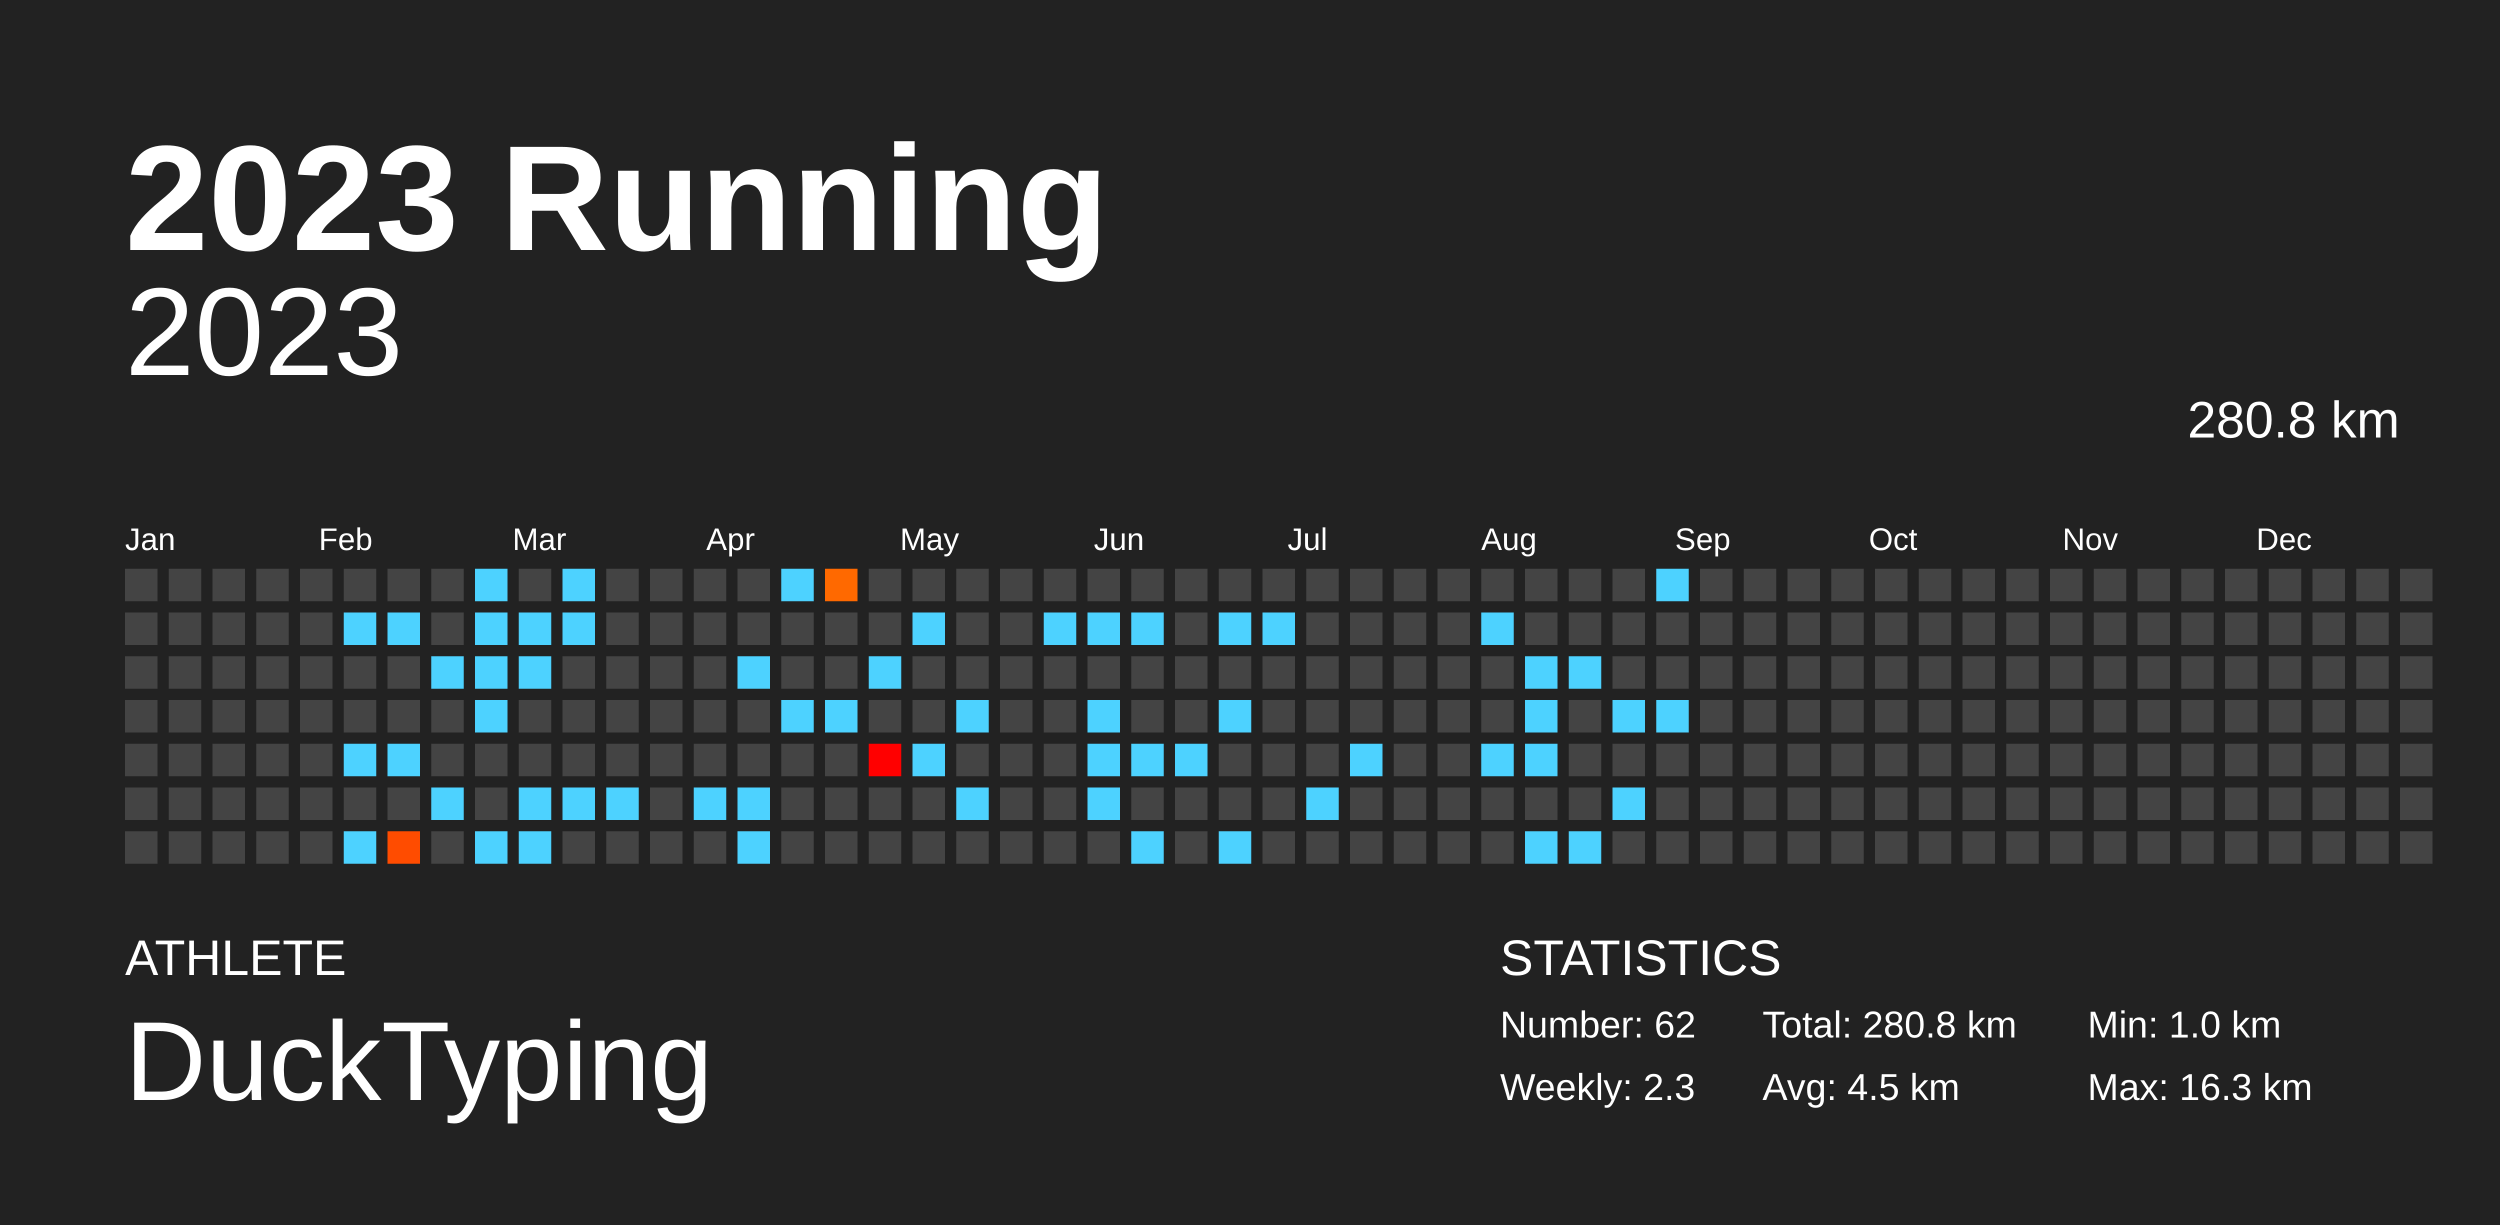
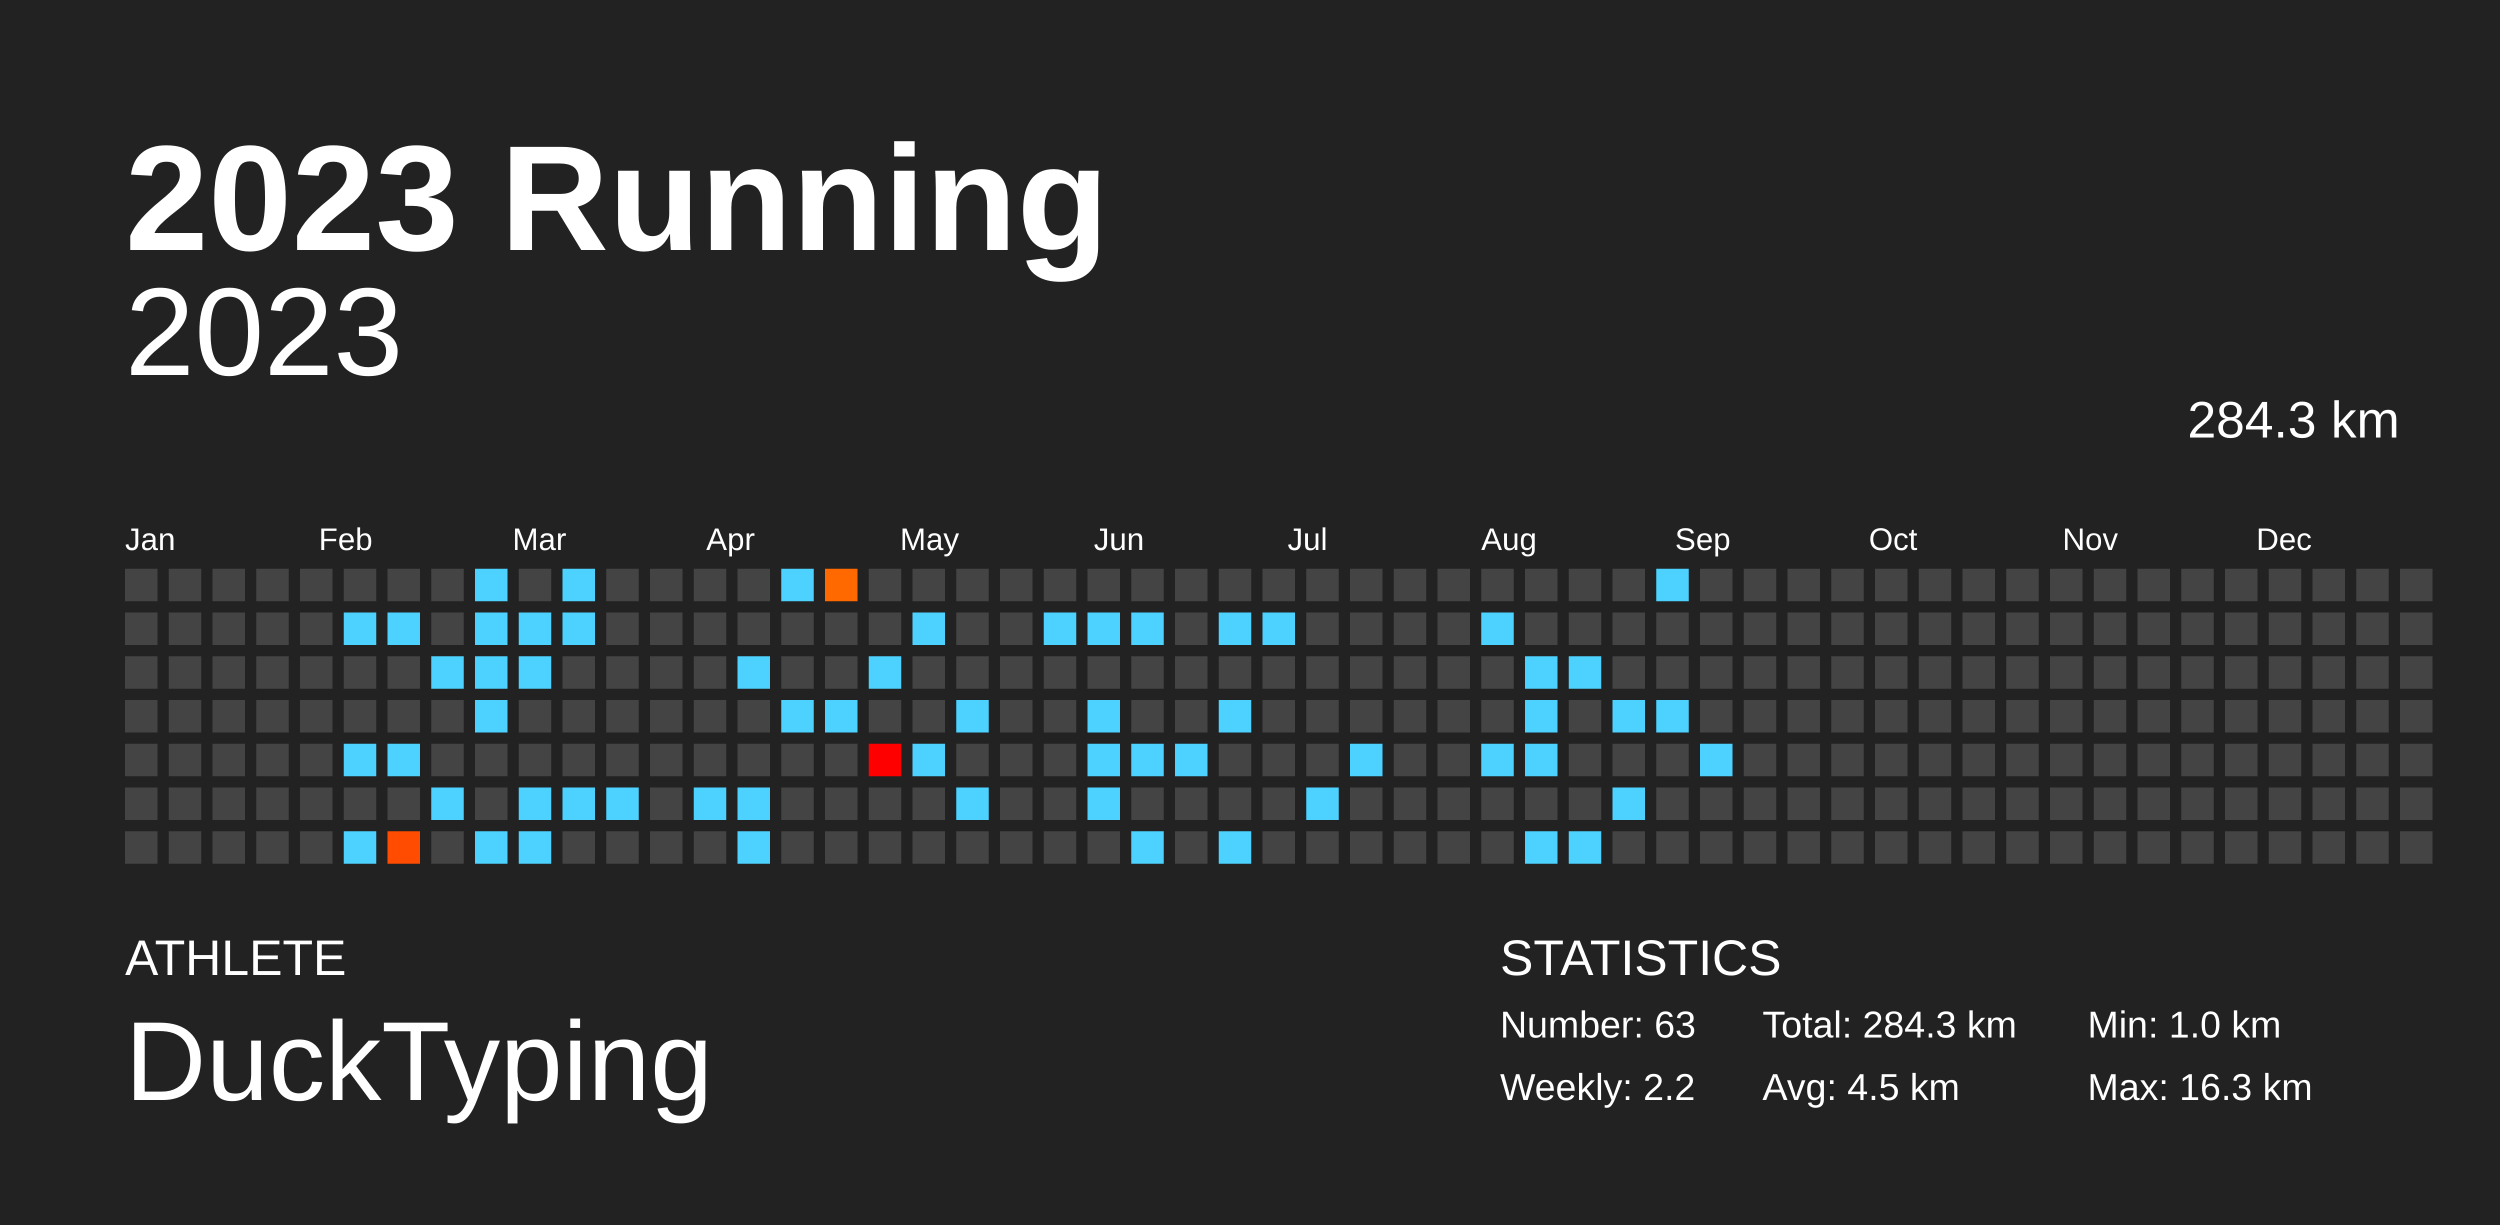
<svg xmlns="http://www.w3.org/2000/svg" baseProfile="full" height="98mm" version="1.1" viewBox="0,0,200,98" width="200mm">
  <defs />
  <rect fill="#222222" height="98" width="200" x="0" y="0" />
  <text fill="#FFFFFF" style="font-size:12px; font-family:Arial; font-weight:bold;" x="10" y="20">2023 Running</text>
  <text fill="#FFFFFF" style="font-size:4px; font-family:Arial" x="10" y="78">ATHLETE</text>
  <text fill="#FFFFFF" style="font-size:9px; font-family:Arial" x="10" y="88">DuckTyping</text>
  <text fill="#FFFFFF" style="font-size:4px; font-family:Arial" x="120" y="78">STATISTICS</text>
-   <text fill="#FFFFFF" style="font-size:3px; font-family:Arial" x="120" y="83">Number: 62</text>
-   <text fill="#FFFFFF" style="font-size:3px; font-family:Arial" x="120" y="88">Weekly: 2.3</text>
-   <text fill="#FFFFFF" style="font-size:3px; font-family:Arial" x="141" y="83">Total: 280.8 km</text>
+   <text fill="#FFFFFF" style="font-size:3px; font-family:Arial" x="120" y="83">Number: 63</text>
+   <text fill="#FFFFFF" style="font-size:3px; font-family:Arial" x="120" y="88">Weekly: 2.2</text>
+   <text fill="#FFFFFF" style="font-size:3px; font-family:Arial" x="141" y="83">Total: 284.3 km</text>
  <text fill="#FFFFFF" style="font-size:3px; font-family:Arial" x="141" y="88">Avg: 4.5 km</text>
  <text fill="#FFFFFF" style="font-size:3px; font-family:Arial" x="167" y="83">Min: 1.0 km</text>
  <text fill="#FFFFFF" style="font-size:3px; font-family:Arial" x="167" y="88">Max: 16.3 km</text>
  <text alignment-baseline="hanging" fill="#FFFFFF" style="font-size:10.0px; font-family:Arial;" x="10" y="30">2023</text>
-   <text alignment-baseline="hanging" fill="#FFFFFF" style="font-size:4.125px; font-family:Arial;" x="175" y="35">280.8 km</text>
+   <text alignment-baseline="hanging" fill="#FFFFFF" style="font-size:4.125px; font-family:Arial;" x="175" y="35">284.3 km</text>
  <text fill="#FFFFFF" style="font-size:2.5px; font-family:Arial" x="10.0" y="44">Jan</text>
  <text fill="#FFFFFF" style="font-size:2.5px; font-family:Arial" x="25.5" y="44">Feb</text>
  <text fill="#FFFFFF" style="font-size:2.5px; font-family:Arial" x="41.0" y="44">Mar</text>
  <text fill="#FFFFFF" style="font-size:2.5px; font-family:Arial" x="56.5" y="44">Apr</text>
  <text fill="#FFFFFF" style="font-size:2.5px; font-family:Arial" x="72.0" y="44">May</text>
  <text fill="#FFFFFF" style="font-size:2.5px; font-family:Arial" x="87.5" y="44">Jun</text>
  <text fill="#FFFFFF" style="font-size:2.5px; font-family:Arial" x="103.0" y="44">Jul</text>
  <text fill="#FFFFFF" style="font-size:2.5px; font-family:Arial" x="118.5" y="44">Aug</text>
  <text fill="#FFFFFF" style="font-size:2.5px; font-family:Arial" x="134.0" y="44">Sep</text>
  <text fill="#FFFFFF" style="font-size:2.5px; font-family:Arial" x="149.5" y="44">Oct</text>
  <text fill="#FFFFFF" style="font-size:2.5px; font-family:Arial" x="165.0" y="44">Nov</text>
  <text fill="#FFFFFF" style="font-size:2.5px; font-family:Arial" x="180.5" y="44">Dec</text>
  <rect fill="#444444" height="2.6" width="2.6" x="10.0" y="45.5" />
  <rect fill="#444444" height="2.6" width="2.6" x="10.0" y="49.0" />
  <rect fill="#444444" height="2.6" width="2.6" x="10.0" y="52.5" />
  <rect fill="#444444" height="2.6" width="2.6" x="10.0" y="56.0" />
  <rect fill="#444444" height="2.6" width="2.6" x="10.0" y="59.5" />
  <rect fill="#444444" height="2.6" width="2.6" x="10.0" y="63.0" />
  <rect fill="#444444" height="2.6" width="2.6" x="10.0" y="66.5" />
  <rect fill="#444444" height="2.6" width="2.6" x="13.5" y="45.5" />
  <rect fill="#444444" height="2.6" width="2.6" x="13.5" y="49.0" />
  <rect fill="#444444" height="2.6" width="2.6" x="13.5" y="52.5" />
  <rect fill="#444444" height="2.6" width="2.6" x="13.5" y="56.0" />
  <rect fill="#444444" height="2.6" width="2.6" x="13.5" y="59.5" />
  <rect fill="#444444" height="2.6" width="2.6" x="13.5" y="63.0" />
  <rect fill="#444444" height="2.6" width="2.6" x="13.5" y="66.5" />
  <rect fill="#444444" height="2.6" width="2.6" x="17.0" y="45.5" />
  <rect fill="#444444" height="2.6" width="2.6" x="17.0" y="49.0" />
  <rect fill="#444444" height="2.6" width="2.6" x="17.0" y="52.5" />
  <rect fill="#444444" height="2.6" width="2.6" x="17.0" y="56.0" />
  <rect fill="#444444" height="2.6" width="2.6" x="17.0" y="59.5" />
  <rect fill="#444444" height="2.6" width="2.6" x="17.0" y="63.0" />
  <rect fill="#444444" height="2.6" width="2.6" x="17.0" y="66.5" />
  <rect fill="#444444" height="2.6" width="2.6" x="20.5" y="45.5" />
  <rect fill="#444444" height="2.6" width="2.6" x="20.5" y="49.0" />
  <rect fill="#444444" height="2.6" width="2.6" x="20.5" y="52.5" />
  <rect fill="#444444" height="2.6" width="2.6" x="20.5" y="56.0" />
  <rect fill="#444444" height="2.6" width="2.6" x="20.5" y="59.5" />
  <rect fill="#444444" height="2.6" width="2.6" x="20.5" y="63.0" />
  <rect fill="#444444" height="2.6" width="2.6" x="20.5" y="66.5" />
  <rect fill="#444444" height="2.6" width="2.6" x="24.0" y="45.5" />
  <rect fill="#444444" height="2.6" width="2.6" x="24.0" y="49.0" />
  <rect fill="#444444" height="2.6" width="2.6" x="24.0" y="52.5" />
  <rect fill="#444444" height="2.6" width="2.6" x="24.0" y="56.0" />
  <rect fill="#444444" height="2.6" width="2.6" x="24.0" y="59.5" />
  <rect fill="#444444" height="2.6" width="2.6" x="24.0" y="63.0" />
  <rect fill="#444444" height="2.6" width="2.6" x="24.0" y="66.5" />
  <rect fill="#444444" height="2.6" width="2.6" x="27.5" y="45.5" />
  <rect fill="#4dd2ff" height="2.6" width="2.6" x="27.5" y="49.0" />
  <rect fill="#444444" height="2.6" width="2.6" x="27.5" y="52.5" />
  <rect fill="#444444" height="2.6" width="2.6" x="27.5" y="56.0" />
  <rect fill="#4dd2ff" height="2.6" width="2.6" x="27.5" y="59.5" />
  <rect fill="#444444" height="2.6" width="2.6" x="27.5" y="63.0" />
  <rect fill="#4dd2ff" height="2.6" width="2.6" x="27.5" y="66.5" />
  <rect fill="#444444" height="2.6" width="2.6" x="31.0" y="45.5" />
  <rect fill="#4dd2ff" height="2.6" width="2.6" x="31.0" y="49.0" />
  <rect fill="#444444" height="2.6" width="2.6" x="31.0" y="52.5" />
  <rect fill="#444444" height="2.6" width="2.6" x="31.0" y="56.0" />
  <rect fill="#4dd2ff" height="2.6" width="2.6" x="31.0" y="59.5" />
  <rect fill="#444444" height="2.6" width="2.6" x="31.0" y="63.0" />
  <rect fill="#ff4c00" height="2.6" width="2.6" x="31.0" y="66.5" />
  <rect fill="#444444" height="2.6" width="2.6" x="34.5" y="45.5" />
  <rect fill="#444444" height="2.6" width="2.6" x="34.5" y="49.0" />
  <rect fill="#4dd2ff" height="2.6" width="2.6" x="34.5" y="52.5" />
  <rect fill="#444444" height="2.6" width="2.6" x="34.5" y="56.0" />
  <rect fill="#444444" height="2.6" width="2.6" x="34.5" y="59.5" />
  <rect fill="#4dd2ff" height="2.6" width="2.6" x="34.5" y="63.0" />
  <rect fill="#444444" height="2.6" width="2.6" x="34.5" y="66.5" />
  <rect fill="#4dd2ff" height="2.6" width="2.6" x="38.0" y="45.5" />
  <rect fill="#4dd2ff" height="2.6" width="2.6" x="38.0" y="49.0" />
  <rect fill="#4dd2ff" height="2.6" width="2.6" x="38.0" y="52.5" />
  <rect fill="#4dd2ff" height="2.6" width="2.6" x="38.0" y="56.0" />
  <rect fill="#444444" height="2.6" width="2.6" x="38.0" y="59.5" />
  <rect fill="#444444" height="2.6" width="2.6" x="38.0" y="63.0" />
  <rect fill="#4dd2ff" height="2.6" width="2.6" x="38.0" y="66.5" />
  <rect fill="#444444" height="2.6" width="2.6" x="41.5" y="45.5" />
  <rect fill="#4dd2ff" height="2.6" width="2.6" x="41.5" y="49.0" />
  <rect fill="#4dd2ff" height="2.6" width="2.6" x="41.5" y="52.5" />
  <rect fill="#444444" height="2.6" width="2.6" x="41.5" y="56.0" />
  <rect fill="#444444" height="2.6" width="2.6" x="41.5" y="59.5" />
  <rect fill="#4dd2ff" height="2.6" width="2.6" x="41.5" y="63.0" />
  <rect fill="#4dd2ff" height="2.6" width="2.6" x="41.5" y="66.5" />
  <rect fill="#4dd2ff" height="2.6" width="2.6" x="45.0" y="45.5" />
  <rect fill="#4dd2ff" height="2.6" width="2.6" x="45.0" y="49.0" />
  <rect fill="#444444" height="2.6" width="2.6" x="45.0" y="52.5" />
  <rect fill="#444444" height="2.6" width="2.6" x="45.0" y="56.0" />
  <rect fill="#444444" height="2.6" width="2.6" x="45.0" y="59.5" />
  <rect fill="#4dd2ff" height="2.6" width="2.6" x="45.0" y="63.0" />
  <rect fill="#444444" height="2.6" width="2.6" x="45.0" y="66.5" />
  <rect fill="#444444" height="2.6" width="2.6" x="48.5" y="45.5" />
  <rect fill="#444444" height="2.6" width="2.6" x="48.5" y="49.0" />
  <rect fill="#444444" height="2.6" width="2.6" x="48.5" y="52.5" />
  <rect fill="#444444" height="2.6" width="2.6" x="48.5" y="56.0" />
  <rect fill="#444444" height="2.6" width="2.6" x="48.5" y="59.5" />
  <rect fill="#4dd2ff" height="2.6" width="2.6" x="48.5" y="63.0" />
  <rect fill="#444444" height="2.6" width="2.6" x="48.5" y="66.5" />
  <rect fill="#444444" height="2.6" width="2.6" x="52.0" y="45.5" />
  <rect fill="#444444" height="2.6" width="2.6" x="52.0" y="49.0" />
  <rect fill="#444444" height="2.6" width="2.6" x="52.0" y="52.5" />
  <rect fill="#444444" height="2.6" width="2.6" x="52.0" y="56.0" />
  <rect fill="#444444" height="2.6" width="2.6" x="52.0" y="59.5" />
  <rect fill="#444444" height="2.6" width="2.6" x="52.0" y="63.0" />
  <rect fill="#444444" height="2.6" width="2.6" x="52.0" y="66.5" />
  <rect fill="#444444" height="2.6" width="2.6" x="55.5" y="45.5" />
  <rect fill="#444444" height="2.6" width="2.6" x="55.5" y="49.0" />
  <rect fill="#444444" height="2.6" width="2.6" x="55.5" y="52.5" />
  <rect fill="#444444" height="2.6" width="2.6" x="55.5" y="56.0" />
  <rect fill="#444444" height="2.6" width="2.6" x="55.5" y="59.5" />
  <rect fill="#4dd2ff" height="2.6" width="2.6" x="55.5" y="63.0" />
  <rect fill="#444444" height="2.6" width="2.6" x="55.5" y="66.5" />
  <rect fill="#444444" height="2.6" width="2.6" x="59.0" y="45.5" />
  <rect fill="#444444" height="2.6" width="2.6" x="59.0" y="49.0" />
  <rect fill="#4dd2ff" height="2.6" width="2.6" x="59.0" y="52.5" />
  <rect fill="#444444" height="2.6" width="2.6" x="59.0" y="56.0" />
  <rect fill="#444444" height="2.6" width="2.6" x="59.0" y="59.5" />
  <rect fill="#4dd2ff" height="2.6" width="2.6" x="59.0" y="63.0" />
  <rect fill="#4dd2ff" height="2.6" width="2.6" x="59.0" y="66.5" />
  <rect fill="#4dd2ff" height="2.6" width="2.6" x="62.5" y="45.5" />
  <rect fill="#444444" height="2.6" width="2.6" x="62.5" y="49.0" />
  <rect fill="#444444" height="2.6" width="2.6" x="62.5" y="52.5" />
  <rect fill="#4dd2ff" height="2.6" width="2.6" x="62.5" y="56.0" />
  <rect fill="#444444" height="2.6" width="2.6" x="62.5" y="59.5" />
  <rect fill="#444444" height="2.6" width="2.6" x="62.5" y="63.0" />
  <rect fill="#444444" height="2.6" width="2.6" x="62.5" y="66.5" />
  <rect fill="#ff6900" height="2.6" width="2.6" x="66.0" y="45.5" />
  <rect fill="#444444" height="2.6" width="2.6" x="66.0" y="49.0" />
  <rect fill="#444444" height="2.6" width="2.6" x="66.0" y="52.5" />
  <rect fill="#4dd2ff" height="2.6" width="2.6" x="66.0" y="56.0" />
  <rect fill="#444444" height="2.6" width="2.6" x="66.0" y="59.5" />
  <rect fill="#444444" height="2.6" width="2.6" x="66.0" y="63.0" />
  <rect fill="#444444" height="2.6" width="2.6" x="66.0" y="66.5" />
  <rect fill="#444444" height="2.6" width="2.6" x="69.5" y="45.5" />
  <rect fill="#444444" height="2.6" width="2.6" x="69.5" y="49.0" />
  <rect fill="#4dd2ff" height="2.6" width="2.6" x="69.5" y="52.5" />
  <rect fill="#444444" height="2.6" width="2.6" x="69.5" y="56.0" />
  <rect fill="#ff0000" height="2.6" width="2.6" x="69.5" y="59.5" />
  <rect fill="#444444" height="2.6" width="2.6" x="69.5" y="63.0" />
  <rect fill="#444444" height="2.6" width="2.6" x="69.5" y="66.5" />
  <rect fill="#444444" height="2.6" width="2.6" x="73.0" y="45.5" />
  <rect fill="#4dd2ff" height="2.6" width="2.6" x="73.0" y="49.0" />
  <rect fill="#444444" height="2.6" width="2.6" x="73.0" y="52.5" />
  <rect fill="#444444" height="2.6" width="2.6" x="73.0" y="56.0" />
  <rect fill="#4dd2ff" height="2.6" width="2.6" x="73.0" y="59.5" />
  <rect fill="#444444" height="2.6" width="2.6" x="73.0" y="63.0" />
  <rect fill="#444444" height="2.6" width="2.6" x="73.0" y="66.5" />
  <rect fill="#444444" height="2.6" width="2.6" x="76.5" y="45.5" />
  <rect fill="#444444" height="2.6" width="2.6" x="76.5" y="49.0" />
  <rect fill="#444444" height="2.6" width="2.6" x="76.5" y="52.5" />
  <rect fill="#4dd2ff" height="2.6" width="2.6" x="76.5" y="56.0" />
  <rect fill="#444444" height="2.6" width="2.6" x="76.5" y="59.5" />
  <rect fill="#4dd2ff" height="2.6" width="2.6" x="76.5" y="63.0" />
  <rect fill="#444444" height="2.6" width="2.6" x="76.5" y="66.5" />
  <rect fill="#444444" height="2.6" width="2.6" x="80.0" y="45.5" />
  <rect fill="#444444" height="2.6" width="2.6" x="80.0" y="49.0" />
  <rect fill="#444444" height="2.6" width="2.6" x="80.0" y="52.5" />
  <rect fill="#444444" height="2.6" width="2.6" x="80.0" y="56.0" />
  <rect fill="#444444" height="2.6" width="2.6" x="80.0" y="59.5" />
  <rect fill="#444444" height="2.6" width="2.6" x="80.0" y="63.0" />
  <rect fill="#444444" height="2.6" width="2.6" x="80.0" y="66.5" />
  <rect fill="#444444" height="2.6" width="2.6" x="83.5" y="45.5" />
  <rect fill="#4dd2ff" height="2.6" width="2.6" x="83.5" y="49.0" />
  <rect fill="#444444" height="2.6" width="2.6" x="83.5" y="52.5" />
  <rect fill="#444444" height="2.6" width="2.6" x="83.5" y="56.0" />
  <rect fill="#444444" height="2.6" width="2.6" x="83.5" y="59.5" />
  <rect fill="#444444" height="2.6" width="2.6" x="83.5" y="63.0" />
  <rect fill="#444444" height="2.6" width="2.6" x="83.5" y="66.5" />
  <rect fill="#444444" height="2.6" width="2.6" x="87.0" y="45.5" />
  <rect fill="#4dd2ff" height="2.6" width="2.6" x="87.0" y="49.0" />
  <rect fill="#444444" height="2.6" width="2.6" x="87.0" y="52.5" />
  <rect fill="#4dd2ff" height="2.6" width="2.6" x="87.0" y="56.0" />
  <rect fill="#4dd2ff" height="2.6" width="2.6" x="87.0" y="59.5" />
  <rect fill="#4dd2ff" height="2.6" width="2.6" x="87.0" y="63.0" />
  <rect fill="#444444" height="2.6" width="2.6" x="87.0" y="66.5" />
  <rect fill="#444444" height="2.6" width="2.6" x="90.5" y="45.5" />
  <rect fill="#4dd2ff" height="2.6" width="2.6" x="90.5" y="49.0" />
  <rect fill="#444444" height="2.6" width="2.6" x="90.5" y="52.5" />
  <rect fill="#444444" height="2.6" width="2.6" x="90.5" y="56.0" />
  <rect fill="#4dd2ff" height="2.6" width="2.6" x="90.5" y="59.5" />
  <rect fill="#444444" height="2.6" width="2.6" x="90.5" y="63.0" />
  <rect fill="#4dd2ff" height="2.6" width="2.6" x="90.5" y="66.5" />
  <rect fill="#444444" height="2.6" width="2.6" x="94.0" y="45.5" />
  <rect fill="#444444" height="2.6" width="2.6" x="94.0" y="49.0" />
  <rect fill="#444444" height="2.6" width="2.6" x="94.0" y="52.5" />
  <rect fill="#444444" height="2.6" width="2.6" x="94.0" y="56.0" />
  <rect fill="#4dd2ff" height="2.6" width="2.6" x="94.0" y="59.5" />
  <rect fill="#444444" height="2.6" width="2.6" x="94.0" y="63.0" />
  <rect fill="#444444" height="2.6" width="2.6" x="94.0" y="66.5" />
  <rect fill="#444444" height="2.6" width="2.6" x="97.5" y="45.5" />
  <rect fill="#4dd2ff" height="2.6" width="2.6" x="97.5" y="49.0" />
  <rect fill="#444444" height="2.6" width="2.6" x="97.5" y="52.5" />
  <rect fill="#4dd2ff" height="2.6" width="2.6" x="97.5" y="56.0" />
  <rect fill="#444444" height="2.6" width="2.6" x="97.5" y="59.5" />
  <rect fill="#444444" height="2.6" width="2.6" x="97.5" y="63.0" />
  <rect fill="#4dd2ff" height="2.6" width="2.6" x="97.5" y="66.5" />
  <rect fill="#444444" height="2.6" width="2.6" x="101.0" y="45.5" />
  <rect fill="#4dd2ff" height="2.6" width="2.6" x="101.0" y="49.0" />
  <rect fill="#444444" height="2.6" width="2.6" x="101.0" y="52.5" />
  <rect fill="#444444" height="2.6" width="2.6" x="101.0" y="56.0" />
  <rect fill="#444444" height="2.6" width="2.6" x="101.0" y="59.5" />
  <rect fill="#444444" height="2.6" width="2.6" x="101.0" y="63.0" />
  <rect fill="#444444" height="2.6" width="2.6" x="101.0" y="66.5" />
  <rect fill="#444444" height="2.6" width="2.6" x="104.5" y="45.5" />
  <rect fill="#444444" height="2.6" width="2.6" x="104.5" y="49.0" />
  <rect fill="#444444" height="2.6" width="2.6" x="104.5" y="52.5" />
  <rect fill="#444444" height="2.6" width="2.6" x="104.5" y="56.0" />
  <rect fill="#444444" height="2.6" width="2.6" x="104.5" y="59.5" />
  <rect fill="#4dd2ff" height="2.6" width="2.6" x="104.5" y="63.0" />
  <rect fill="#444444" height="2.6" width="2.6" x="104.5" y="66.5" />
  <rect fill="#444444" height="2.6" width="2.6" x="108.0" y="45.5" />
  <rect fill="#444444" height="2.6" width="2.6" x="108.0" y="49.0" />
  <rect fill="#444444" height="2.6" width="2.6" x="108.0" y="52.5" />
  <rect fill="#444444" height="2.6" width="2.6" x="108.0" y="56.0" />
  <rect fill="#4dd2ff" height="2.6" width="2.6" x="108.0" y="59.5" />
  <rect fill="#444444" height="2.6" width="2.6" x="108.0" y="63.0" />
  <rect fill="#444444" height="2.6" width="2.6" x="108.0" y="66.5" />
  <rect fill="#444444" height="2.6" width="2.6" x="111.5" y="45.5" />
  <rect fill="#444444" height="2.6" width="2.6" x="111.5" y="49.0" />
  <rect fill="#444444" height="2.6" width="2.6" x="111.5" y="52.5" />
  <rect fill="#444444" height="2.6" width="2.6" x="111.5" y="56.0" />
  <rect fill="#444444" height="2.6" width="2.6" x="111.5" y="59.5" />
  <rect fill="#444444" height="2.6" width="2.6" x="111.5" y="63.0" />
  <rect fill="#444444" height="2.6" width="2.6" x="111.5" y="66.5" />
  <rect fill="#444444" height="2.6" width="2.6" x="115.0" y="45.5" />
  <rect fill="#444444" height="2.6" width="2.6" x="115.0" y="49.0" />
  <rect fill="#444444" height="2.6" width="2.6" x="115.0" y="52.5" />
  <rect fill="#444444" height="2.6" width="2.6" x="115.0" y="56.0" />
  <rect fill="#444444" height="2.6" width="2.6" x="115.0" y="59.5" />
  <rect fill="#444444" height="2.6" width="2.6" x="115.0" y="63.0" />
  <rect fill="#444444" height="2.6" width="2.6" x="115.0" y="66.5" />
  <rect fill="#444444" height="2.6" width="2.6" x="118.5" y="45.5" />
  <rect fill="#4dd2ff" height="2.6" width="2.6" x="118.5" y="49.0" />
  <rect fill="#444444" height="2.6" width="2.6" x="118.5" y="52.5" />
  <rect fill="#444444" height="2.6" width="2.6" x="118.5" y="56.0" />
  <rect fill="#4dd2ff" height="2.6" width="2.6" x="118.5" y="59.5" />
  <rect fill="#444444" height="2.6" width="2.6" x="118.5" y="63.0" />
  <rect fill="#444444" height="2.6" width="2.6" x="118.5" y="66.5" />
  <rect fill="#444444" height="2.6" width="2.6" x="122.0" y="45.5" />
  <rect fill="#444444" height="2.6" width="2.6" x="122.0" y="49.0" />
  <rect fill="#4dd2ff" height="2.6" width="2.6" x="122.0" y="52.5" />
  <rect fill="#4dd2ff" height="2.6" width="2.6" x="122.0" y="56.0" />
  <rect fill="#4dd2ff" height="2.6" width="2.6" x="122.0" y="59.5" />
  <rect fill="#444444" height="2.6" width="2.6" x="122.0" y="63.0" />
  <rect fill="#4dd2ff" height="2.6" width="2.6" x="122.0" y="66.5" />
  <rect fill="#444444" height="2.6" width="2.6" x="125.5" y="45.5" />
  <rect fill="#444444" height="2.6" width="2.6" x="125.5" y="49.0" />
  <rect fill="#4dd2ff" height="2.6" width="2.6" x="125.5" y="52.5" />
  <rect fill="#444444" height="2.6" width="2.6" x="125.5" y="56.0" />
  <rect fill="#444444" height="2.6" width="2.6" x="125.5" y="59.5" />
  <rect fill="#444444" height="2.6" width="2.6" x="125.5" y="63.0" />
  <rect fill="#4dd2ff" height="2.6" width="2.6" x="125.5" y="66.5" />
  <rect fill="#444444" height="2.6" width="2.6" x="129.0" y="45.5" />
  <rect fill="#444444" height="2.6" width="2.6" x="129.0" y="49.0" />
  <rect fill="#444444" height="2.6" width="2.6" x="129.0" y="52.5" />
  <rect fill="#4dd2ff" height="2.6" width="2.6" x="129.0" y="56.0" />
  <rect fill="#444444" height="2.6" width="2.6" x="129.0" y="59.5" />
  <rect fill="#4dd2ff" height="2.6" width="2.6" x="129.0" y="63.0" />
  <rect fill="#444444" height="2.6" width="2.6" x="129.0" y="66.5" />
  <rect fill="#4dd2ff" height="2.6" width="2.6" x="132.5" y="45.5" />
  <rect fill="#444444" height="2.6" width="2.6" x="132.5" y="49.0" />
  <rect fill="#444444" height="2.6" width="2.6" x="132.5" y="52.5" />
  <rect fill="#4dd2ff" height="2.6" width="2.6" x="132.5" y="56.0" />
  <rect fill="#444444" height="2.6" width="2.6" x="132.5" y="59.5" />
  <rect fill="#444444" height="2.6" width="2.6" x="132.5" y="63.0" />
  <rect fill="#444444" height="2.6" width="2.6" x="132.5" y="66.5" />
  <rect fill="#444444" height="2.6" width="2.6" x="136.0" y="45.5" />
  <rect fill="#444444" height="2.6" width="2.6" x="136.0" y="49.0" />
  <rect fill="#444444" height="2.6" width="2.6" x="136.0" y="52.5" />
  <rect fill="#444444" height="2.6" width="2.6" x="136.0" y="56.0" />
-   <rect fill="#444444" height="2.6" width="2.6" x="136.0" y="59.5" />
+   <rect fill="#4dd2ff" height="2.6" width="2.6" x="136.0" y="59.5" />
  <rect fill="#444444" height="2.6" width="2.6" x="136.0" y="63.0" />
  <rect fill="#444444" height="2.6" width="2.6" x="136.0" y="66.5" />
  <rect fill="#444444" height="2.6" width="2.6" x="139.5" y="45.5" />
  <rect fill="#444444" height="2.6" width="2.6" x="139.5" y="49.0" />
  <rect fill="#444444" height="2.6" width="2.6" x="139.5" y="52.5" />
  <rect fill="#444444" height="2.6" width="2.6" x="139.5" y="56.0" />
  <rect fill="#444444" height="2.6" width="2.6" x="139.5" y="59.5" />
  <rect fill="#444444" height="2.6" width="2.6" x="139.5" y="63.0" />
  <rect fill="#444444" height="2.6" width="2.6" x="139.5" y="66.5" />
  <rect fill="#444444" height="2.6" width="2.6" x="143.0" y="45.5" />
  <rect fill="#444444" height="2.6" width="2.6" x="143.0" y="49.0" />
  <rect fill="#444444" height="2.6" width="2.6" x="143.0" y="52.5" />
  <rect fill="#444444" height="2.6" width="2.6" x="143.0" y="56.0" />
  <rect fill="#444444" height="2.6" width="2.6" x="143.0" y="59.5" />
  <rect fill="#444444" height="2.6" width="2.6" x="143.0" y="63.0" />
  <rect fill="#444444" height="2.6" width="2.6" x="143.0" y="66.5" />
  <rect fill="#444444" height="2.6" width="2.6" x="146.5" y="45.5" />
  <rect fill="#444444" height="2.6" width="2.6" x="146.5" y="49.0" />
  <rect fill="#444444" height="2.6" width="2.6" x="146.5" y="52.5" />
  <rect fill="#444444" height="2.6" width="2.6" x="146.5" y="56.0" />
  <rect fill="#444444" height="2.6" width="2.6" x="146.5" y="59.5" />
  <rect fill="#444444" height="2.6" width="2.6" x="146.5" y="63.0" />
  <rect fill="#444444" height="2.6" width="2.6" x="146.5" y="66.5" />
  <rect fill="#444444" height="2.6" width="2.6" x="150.0" y="45.5" />
  <rect fill="#444444" height="2.6" width="2.6" x="150.0" y="49.0" />
  <rect fill="#444444" height="2.6" width="2.6" x="150.0" y="52.5" />
  <rect fill="#444444" height="2.6" width="2.6" x="150.0" y="56.0" />
  <rect fill="#444444" height="2.6" width="2.6" x="150.0" y="59.5" />
  <rect fill="#444444" height="2.6" width="2.6" x="150.0" y="63.0" />
  <rect fill="#444444" height="2.6" width="2.6" x="150.0" y="66.5" />
  <rect fill="#444444" height="2.6" width="2.6" x="153.5" y="45.5" />
  <rect fill="#444444" height="2.6" width="2.6" x="153.5" y="49.0" />
  <rect fill="#444444" height="2.6" width="2.6" x="153.5" y="52.5" />
  <rect fill="#444444" height="2.6" width="2.6" x="153.5" y="56.0" />
  <rect fill="#444444" height="2.6" width="2.6" x="153.5" y="59.5" />
  <rect fill="#444444" height="2.6" width="2.6" x="153.5" y="63.0" />
  <rect fill="#444444" height="2.6" width="2.6" x="153.5" y="66.5" />
  <rect fill="#444444" height="2.6" width="2.6" x="157.0" y="45.5" />
  <rect fill="#444444" height="2.6" width="2.6" x="157.0" y="49.0" />
  <rect fill="#444444" height="2.6" width="2.6" x="157.0" y="52.5" />
  <rect fill="#444444" height="2.6" width="2.6" x="157.0" y="56.0" />
  <rect fill="#444444" height="2.6" width="2.6" x="157.0" y="59.5" />
  <rect fill="#444444" height="2.6" width="2.6" x="157.0" y="63.0" />
  <rect fill="#444444" height="2.6" width="2.6" x="157.0" y="66.5" />
  <rect fill="#444444" height="2.6" width="2.6" x="160.5" y="45.5" />
  <rect fill="#444444" height="2.6" width="2.6" x="160.5" y="49.0" />
  <rect fill="#444444" height="2.6" width="2.6" x="160.5" y="52.5" />
  <rect fill="#444444" height="2.6" width="2.6" x="160.5" y="56.0" />
  <rect fill="#444444" height="2.6" width="2.6" x="160.5" y="59.5" />
  <rect fill="#444444" height="2.6" width="2.6" x="160.5" y="63.0" />
  <rect fill="#444444" height="2.6" width="2.6" x="160.5" y="66.5" />
  <rect fill="#444444" height="2.6" width="2.6" x="164.0" y="45.5" />
  <rect fill="#444444" height="2.6" width="2.6" x="164.0" y="49.0" />
  <rect fill="#444444" height="2.6" width="2.6" x="164.0" y="52.5" />
  <rect fill="#444444" height="2.6" width="2.6" x="164.0" y="56.0" />
  <rect fill="#444444" height="2.6" width="2.6" x="164.0" y="59.5" />
  <rect fill="#444444" height="2.6" width="2.6" x="164.0" y="63.0" />
  <rect fill="#444444" height="2.6" width="2.6" x="164.0" y="66.5" />
  <rect fill="#444444" height="2.6" width="2.6" x="167.5" y="45.5" />
  <rect fill="#444444" height="2.6" width="2.6" x="167.5" y="49.0" />
  <rect fill="#444444" height="2.6" width="2.6" x="167.5" y="52.5" />
  <rect fill="#444444" height="2.6" width="2.6" x="167.5" y="56.0" />
  <rect fill="#444444" height="2.6" width="2.6" x="167.5" y="59.5" />
  <rect fill="#444444" height="2.6" width="2.6" x="167.5" y="63.0" />
  <rect fill="#444444" height="2.6" width="2.6" x="167.5" y="66.5" />
  <rect fill="#444444" height="2.6" width="2.6" x="171.0" y="45.5" />
  <rect fill="#444444" height="2.6" width="2.6" x="171.0" y="49.0" />
  <rect fill="#444444" height="2.6" width="2.6" x="171.0" y="52.5" />
  <rect fill="#444444" height="2.6" width="2.6" x="171.0" y="56.0" />
  <rect fill="#444444" height="2.6" width="2.6" x="171.0" y="59.5" />
  <rect fill="#444444" height="2.6" width="2.6" x="171.0" y="63.0" />
  <rect fill="#444444" height="2.6" width="2.6" x="171.0" y="66.5" />
  <rect fill="#444444" height="2.6" width="2.6" x="174.5" y="45.5" />
  <rect fill="#444444" height="2.6" width="2.6" x="174.5" y="49.0" />
  <rect fill="#444444" height="2.6" width="2.6" x="174.5" y="52.5" />
  <rect fill="#444444" height="2.6" width="2.6" x="174.5" y="56.0" />
  <rect fill="#444444" height="2.6" width="2.6" x="174.5" y="59.5" />
  <rect fill="#444444" height="2.6" width="2.6" x="174.5" y="63.0" />
  <rect fill="#444444" height="2.6" width="2.6" x="174.5" y="66.5" />
  <rect fill="#444444" height="2.6" width="2.6" x="178.0" y="45.5" />
  <rect fill="#444444" height="2.6" width="2.6" x="178.0" y="49.0" />
  <rect fill="#444444" height="2.6" width="2.6" x="178.0" y="52.5" />
  <rect fill="#444444" height="2.6" width="2.6" x="178.0" y="56.0" />
  <rect fill="#444444" height="2.6" width="2.6" x="178.0" y="59.5" />
  <rect fill="#444444" height="2.6" width="2.6" x="178.0" y="63.0" />
  <rect fill="#444444" height="2.6" width="2.6" x="178.0" y="66.5" />
  <rect fill="#444444" height="2.6" width="2.6" x="181.5" y="45.5" />
  <rect fill="#444444" height="2.6" width="2.6" x="181.5" y="49.0" />
  <rect fill="#444444" height="2.6" width="2.6" x="181.5" y="52.5" />
  <rect fill="#444444" height="2.6" width="2.6" x="181.5" y="56.0" />
  <rect fill="#444444" height="2.6" width="2.6" x="181.5" y="59.5" />
  <rect fill="#444444" height="2.6" width="2.6" x="181.5" y="63.0" />
  <rect fill="#444444" height="2.6" width="2.6" x="181.5" y="66.5" />
  <rect fill="#444444" height="2.6" width="2.6" x="185.0" y="45.5" />
  <rect fill="#444444" height="2.6" width="2.6" x="185.0" y="49.0" />
  <rect fill="#444444" height="2.6" width="2.6" x="185.0" y="52.5" />
  <rect fill="#444444" height="2.6" width="2.6" x="185.0" y="56.0" />
  <rect fill="#444444" height="2.6" width="2.6" x="185.0" y="59.5" />
  <rect fill="#444444" height="2.6" width="2.6" x="185.0" y="63.0" />
  <rect fill="#444444" height="2.6" width="2.6" x="185.0" y="66.5" />
  <rect fill="#444444" height="2.6" width="2.6" x="188.5" y="45.5" />
  <rect fill="#444444" height="2.6" width="2.6" x="188.5" y="49.0" />
  <rect fill="#444444" height="2.6" width="2.6" x="188.5" y="52.5" />
  <rect fill="#444444" height="2.6" width="2.6" x="188.5" y="56.0" />
  <rect fill="#444444" height="2.6" width="2.6" x="188.5" y="59.5" />
  <rect fill="#444444" height="2.6" width="2.6" x="188.5" y="63.0" />
  <rect fill="#444444" height="2.6" width="2.6" x="188.5" y="66.5" />
  <rect fill="#444444" height="2.6" width="2.6" x="192.0" y="45.5" />
  <rect fill="#444444" height="2.6" width="2.6" x="192.0" y="49.0" />
  <rect fill="#444444" height="2.6" width="2.6" x="192.0" y="52.5" />
  <rect fill="#444444" height="2.6" width="2.6" x="192.0" y="56.0" />
  <rect fill="#444444" height="2.6" width="2.6" x="192.0" y="59.5" />
  <rect fill="#444444" height="2.6" width="2.6" x="192.0" y="63.0" />
  <rect fill="#444444" height="2.6" width="2.6" x="192.0" y="66.5" />
</svg>
